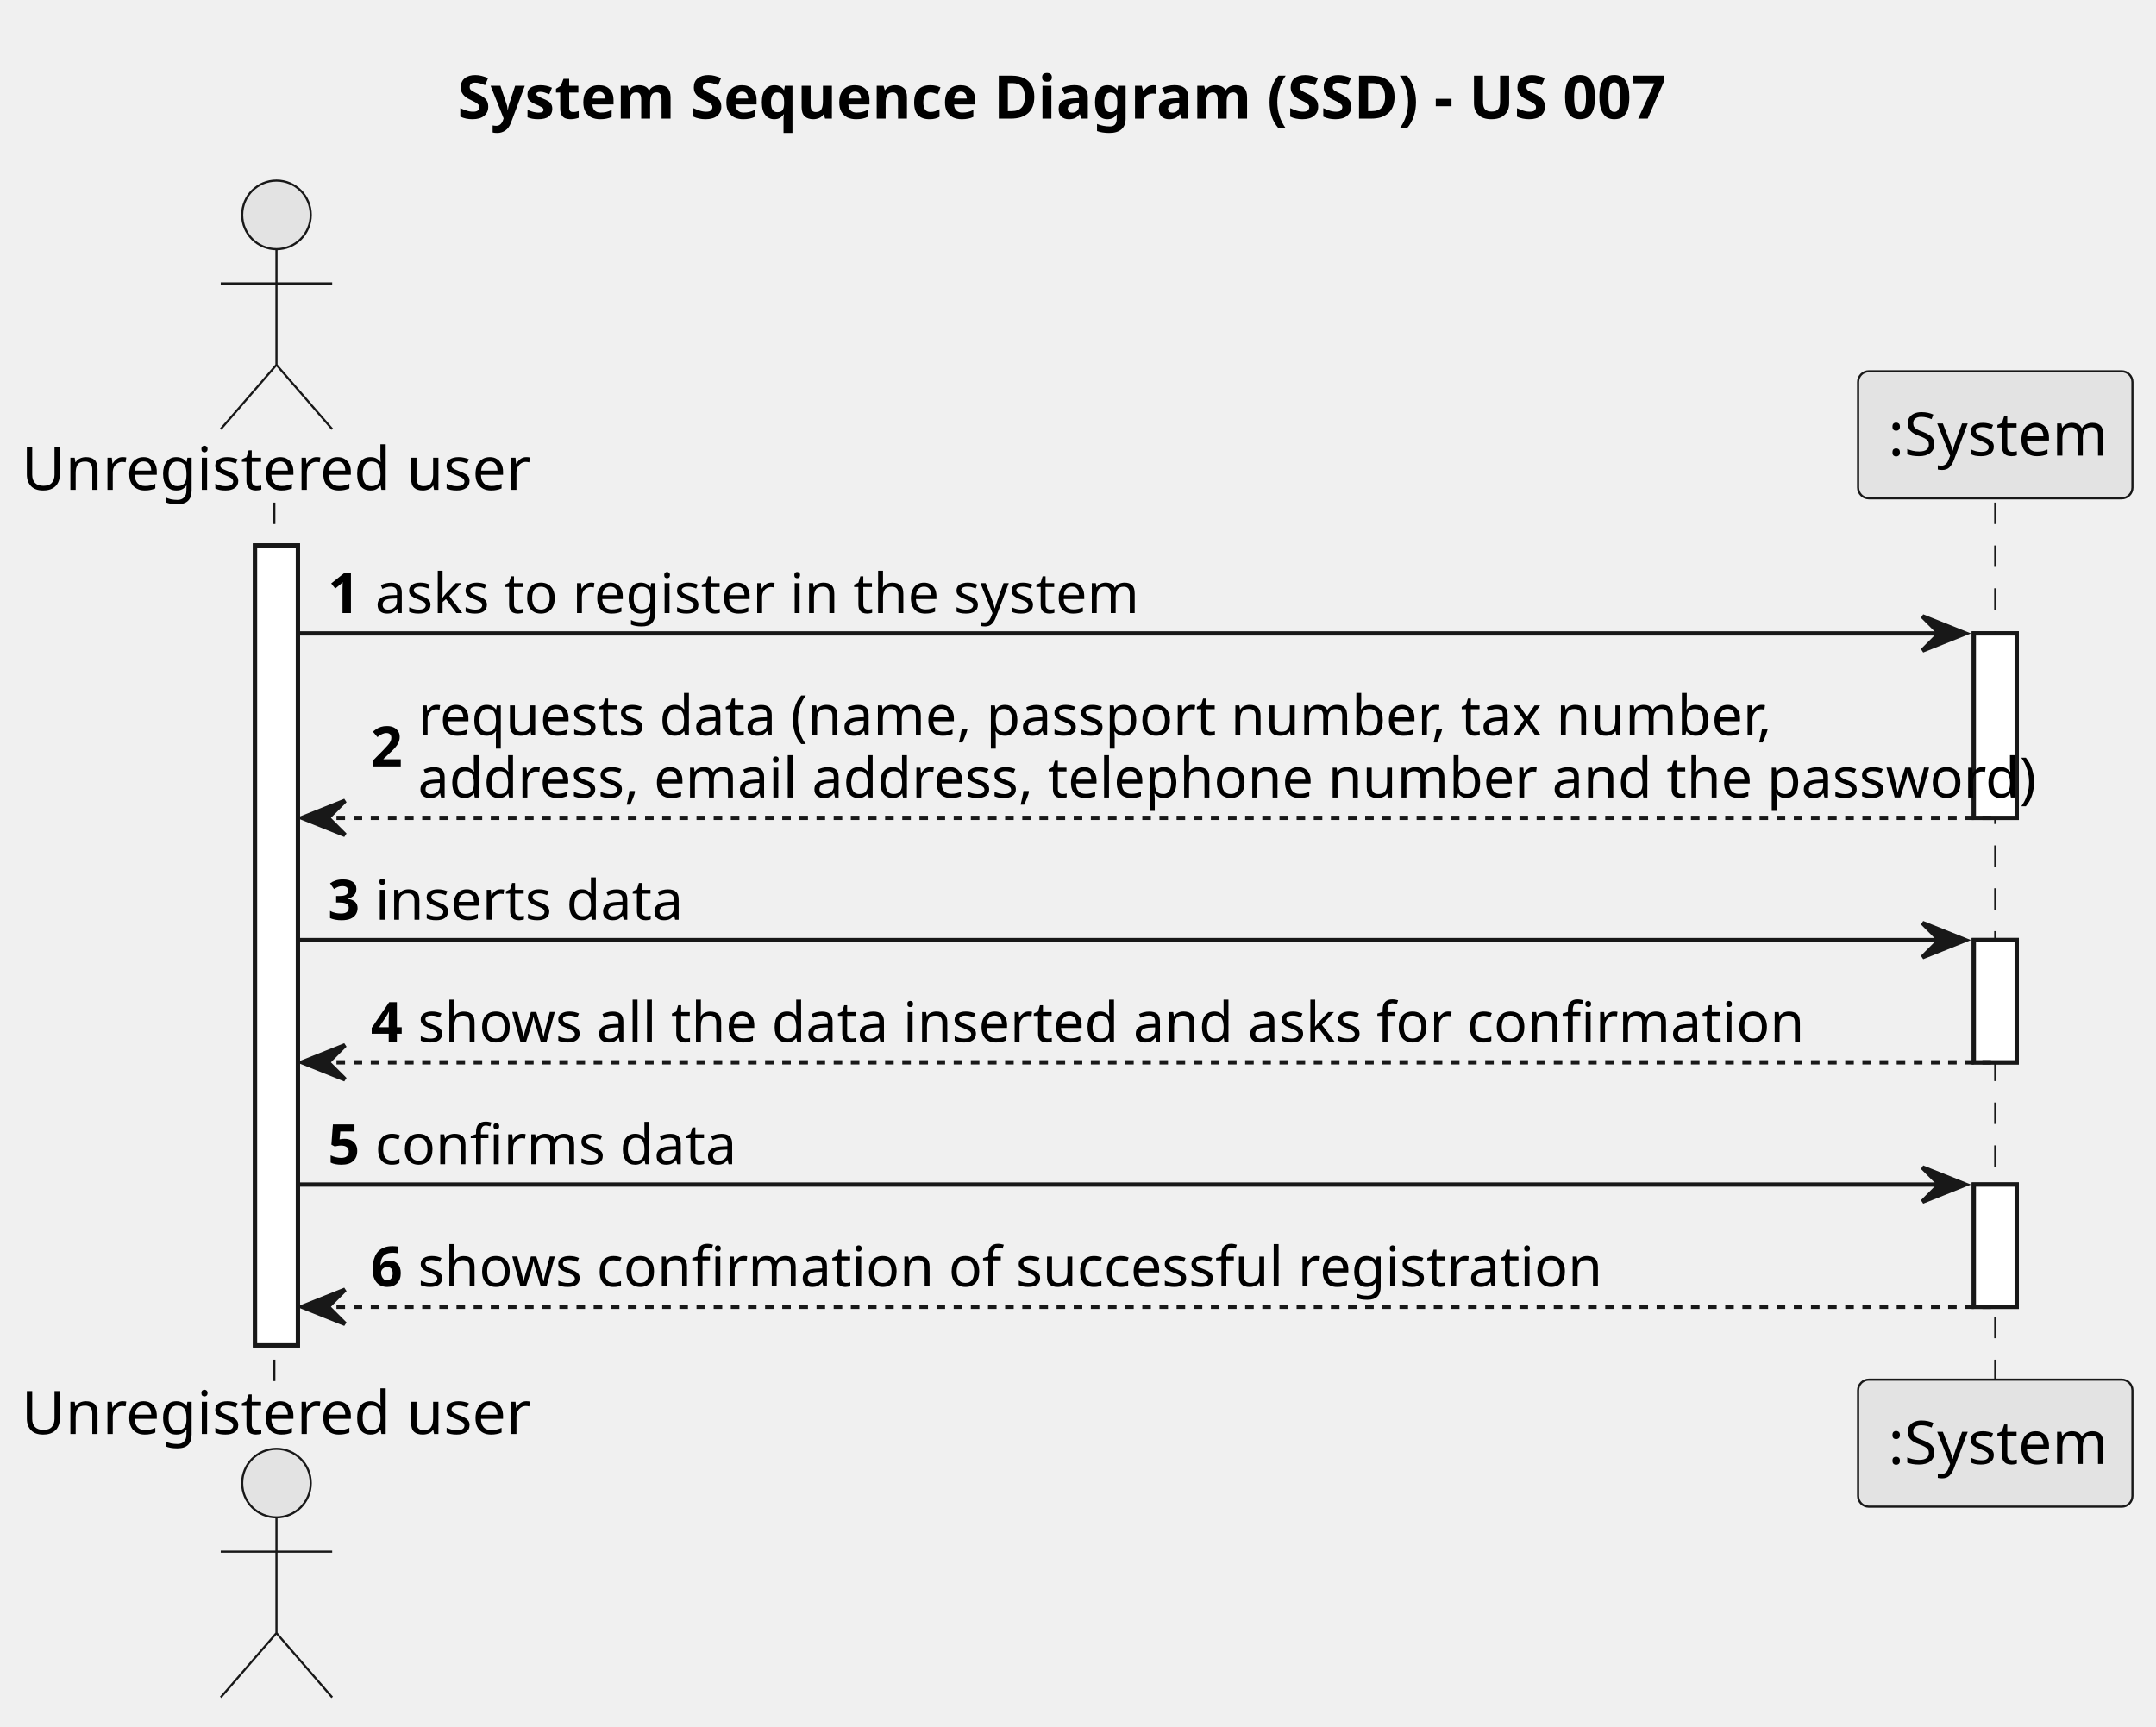
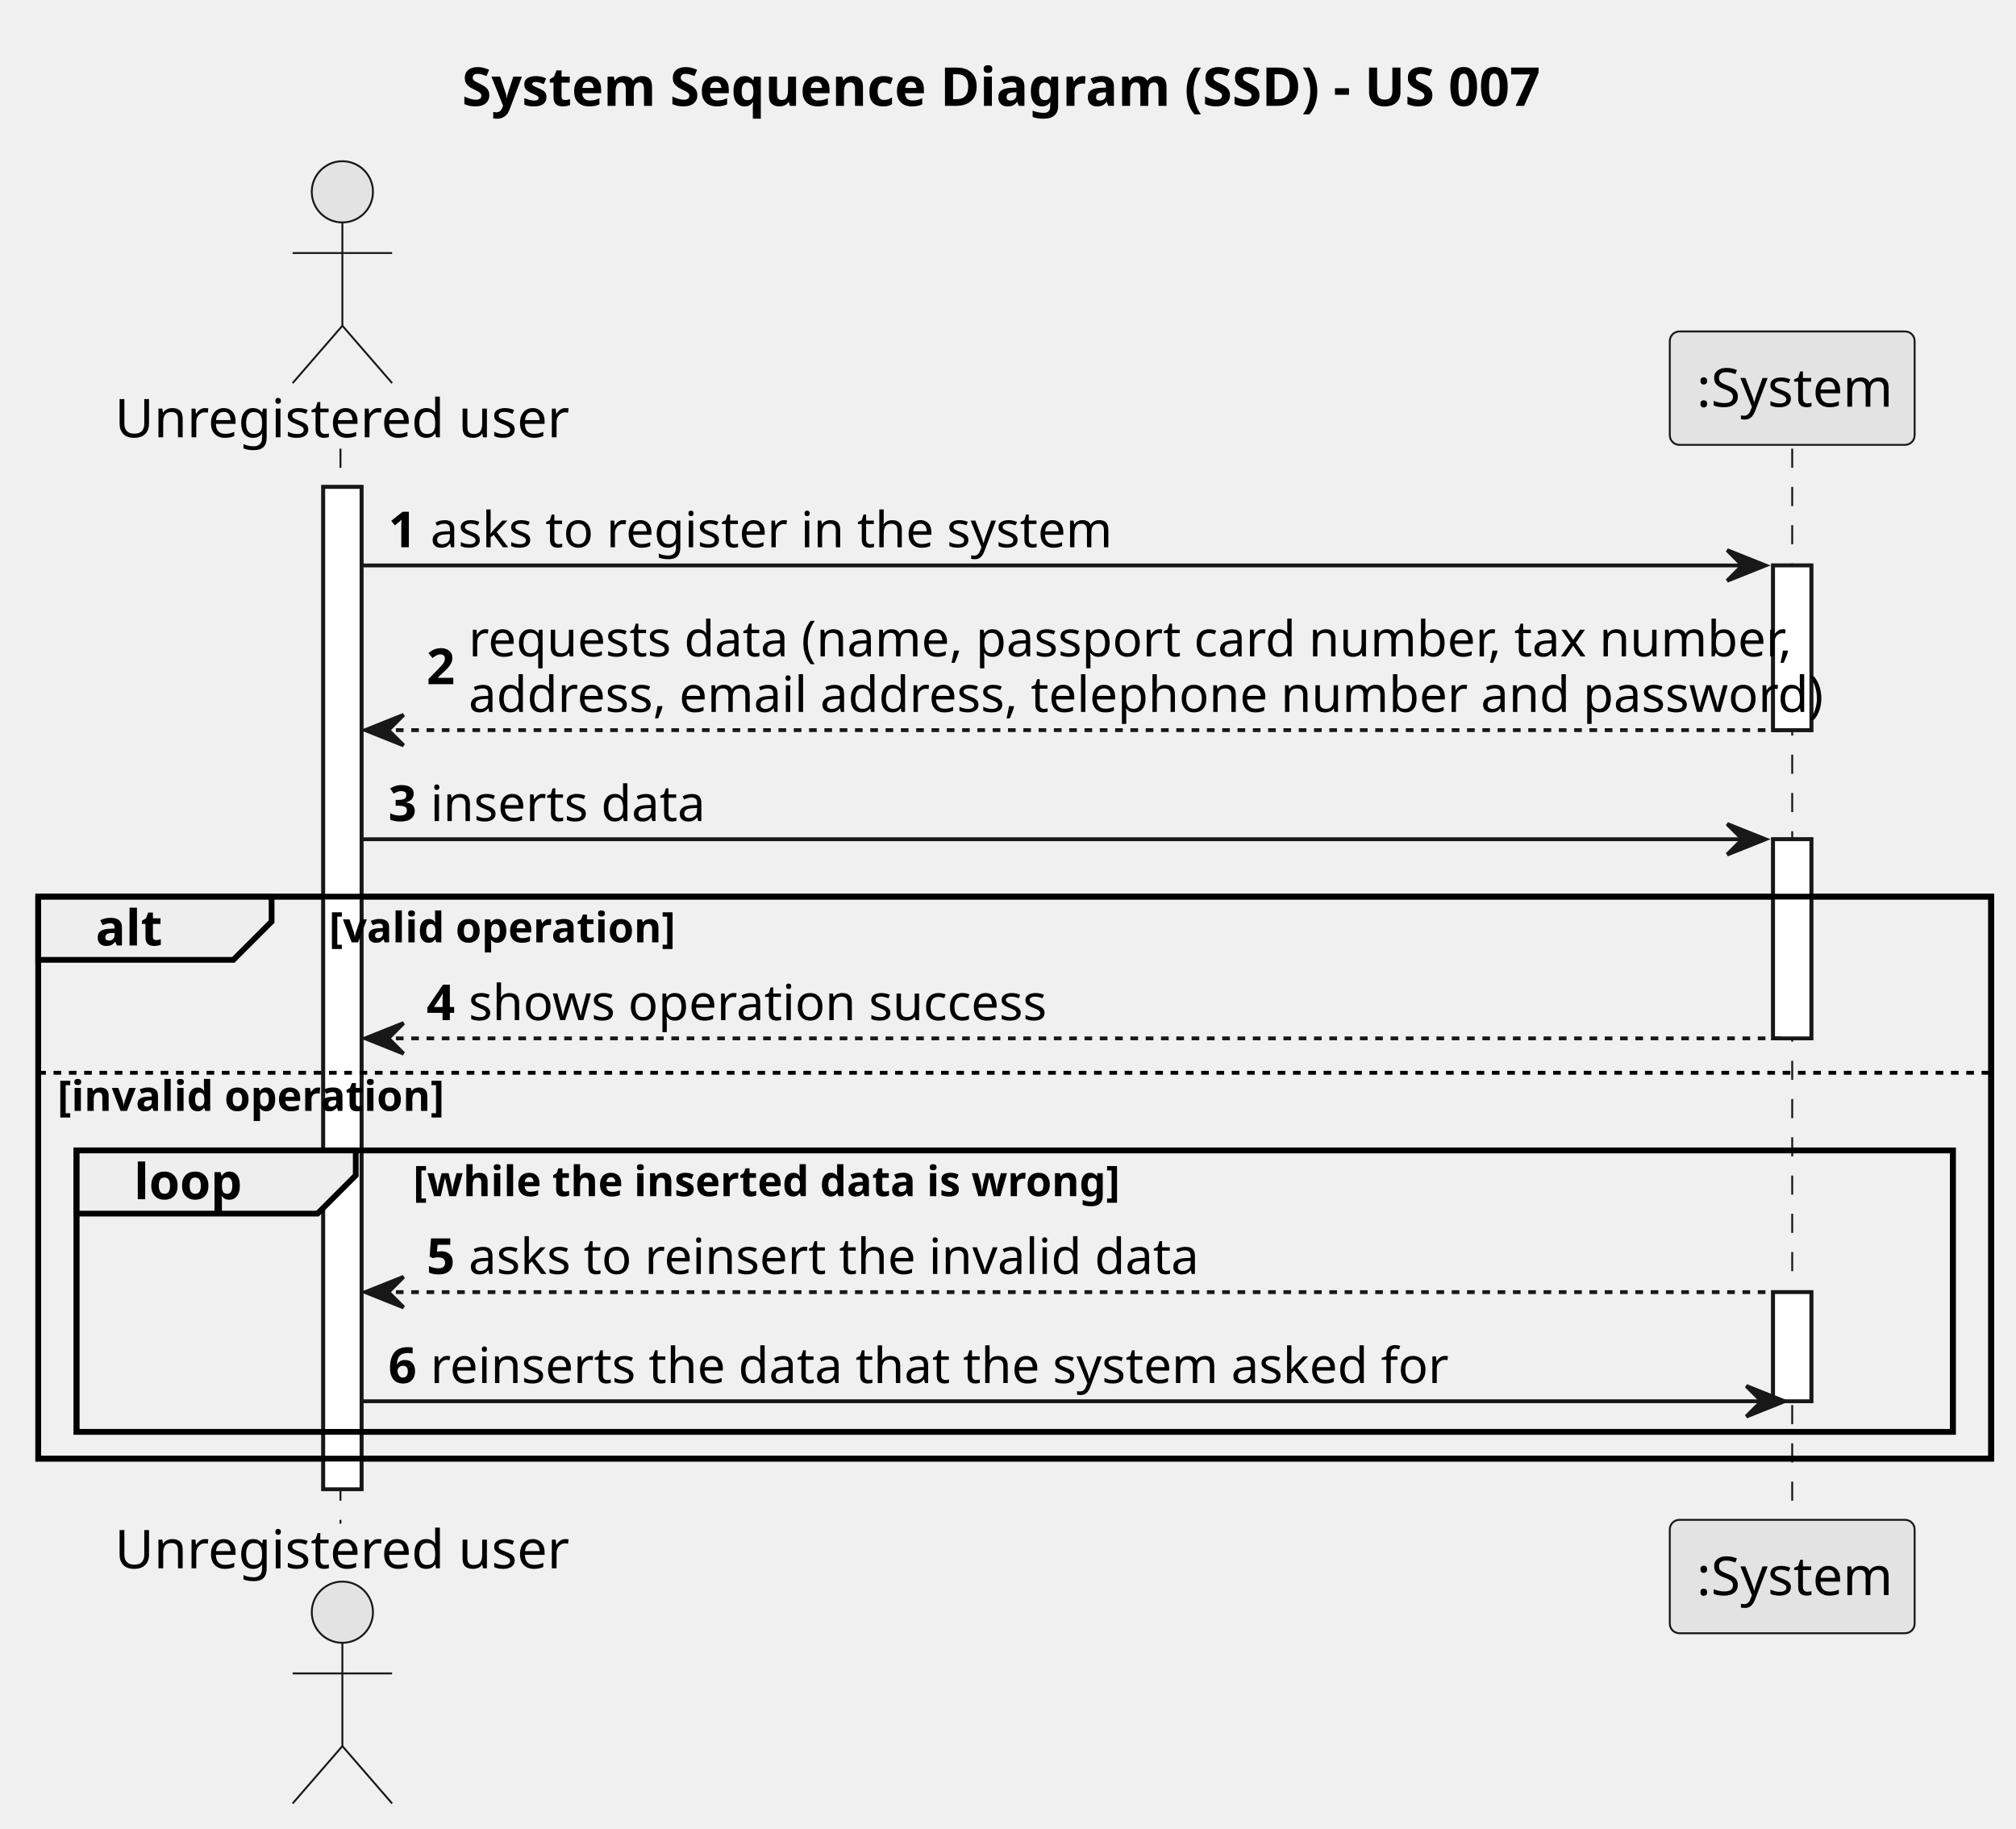
- <svg xmlns="http://www.w3.org/2000/svg" contentStyleType="text/css" height="403px" preserveAspectRatio="none" style="width:503px;height:403px;background:#FFFFFF;" version="1.1" viewBox="0 0 503 403" width="503px" zoomAndPan="magnify">
+ <svg xmlns="http://www.w3.org/2000/svg" contentStyleType="text/css" height="478px" preserveAspectRatio="none" style="width:527px;height:478px;background:#FFFFFF;" version="1.1" viewBox="0 0 527 478" width="527px" zoomAndPan="magnify">
  <defs />
  <g>
-     <text fill="#000000" font-family="sans-serif" font-size="14" font-weight="bold" lengthAdjust="spacing" textLength="288" x="106.75" y="27.674">System Sequence Diagram (SSD) - US 007</text>
-     <rect fill="#FFFFFF" height="186.664" style="stroke:#181818;stroke-width:1.0;" width="10" x="59.5" y="127.281" />
-     <rect fill="#FFFFFF" height="43.047" style="stroke:#181818;stroke-width:1.0;" width="10" x="460.5" y="147.805" />
-     <rect fill="#FFFFFF" height="28.523" style="stroke:#181818;stroke-width:1.0;" width="10" x="460.5" y="219.375" />
-     <rect fill="#FFFFFF" height="28.523" style="stroke:#181818;stroke-width:1.0;" width="10" x="460.5" y="276.422" />
-     <line style="stroke:#181818;stroke-width:0.5;stroke-dasharray:5.0,5.0;" x1="64" x2="64" y1="117.281" y2="322.945" />
-     <line style="stroke:#181818;stroke-width:0.5;stroke-dasharray:5.0,5.0;" x1="465.5" x2="465.5" y1="117.281" y2="322.945" />
-     <text fill="#000000" font-family="sans-serif" font-size="14" lengthAdjust="spacing" textLength="113" x="5" y="114.314">Unregistered user</text>
-     <ellipse cx="64.5" cy="50.141" fill="#E3E3E3" rx="8" ry="8" style="stroke:#181818;stroke-width:0.5;" />
-     <path d="M64.5,58.141 L64.5,85.141 M51.5,66.141 L77.5,66.141 M64.5,85.141 L51.5,100.141 M64.5,85.141 L77.5,100.141 " fill="none" style="stroke:#181818;stroke-width:0.5;" />
-     <text fill="#000000" font-family="sans-serif" font-size="14" lengthAdjust="spacing" textLength="113" x="5" y="334.619">Unregistered user</text>
-     <ellipse cx="64.5" cy="346.086" fill="#E3E3E3" rx="8" ry="8" style="stroke:#181818;stroke-width:0.5;" />
-     <path d="M64.5,354.086 L64.5,381.086 M51.5,362.086 L77.5,362.086 M64.5,381.086 L51.5,396.086 M64.5,381.086 L77.5,396.086 " fill="none" style="stroke:#181818;stroke-width:0.5;" />
-     <rect fill="#E3E3E3" height="29.641" rx="2.5" ry="2.5" style="stroke:#181818;stroke-width:0.5;" width="64" x="433.5" y="86.641" />
-     <text fill="#000000" font-family="sans-serif" font-size="14" lengthAdjust="spacing" textLength="50" x="440.5" y="106.314">:System</text>
-     <rect fill="#E3E3E3" height="29.641" rx="2.5" ry="2.5" style="stroke:#181818;stroke-width:0.5;" width="64" x="433.5" y="321.945" />
-     <text fill="#000000" font-family="sans-serif" font-size="14" lengthAdjust="spacing" textLength="50" x="440.5" y="341.619">:System</text>
-     <rect fill="#FFFFFF" height="186.664" style="stroke:#181818;stroke-width:1.0;" width="10" x="59.5" y="127.281" />
-     <rect fill="#FFFFFF" height="43.047" style="stroke:#181818;stroke-width:1.0;" width="10" x="460.5" y="147.805" />
-     <rect fill="#FFFFFF" height="28.523" style="stroke:#181818;stroke-width:1.0;" width="10" x="460.5" y="219.375" />
-     <rect fill="#FFFFFF" height="28.523" style="stroke:#181818;stroke-width:1.0;" width="10" x="460.5" y="276.422" />
-     <polygon fill="#181818" points="448.5,143.805,458.5,147.805,448.5,151.805,452.5,147.805" style="stroke:#181818;stroke-width:1.0;" />
-     <line style="stroke:#181818;stroke-width:1.0;" x1="69.5" x2="454.5" y1="147.805" y2="147.805" />
-     <text fill="#000000" font-family="sans-serif" font-size="13" font-weight="bold" lengthAdjust="spacing" textLength="7" x="76.5" y="143.05">1</text>
-     <text fill="#000000" font-family="sans-serif" font-size="13" lengthAdjust="spacing" textLength="173" x="87.5" y="143.05">asks to register in the system</text>
-     <polygon fill="#181818" points="80.5,186.852,70.5,190.852,80.5,194.852,76.5,190.852" style="stroke:#181818;stroke-width:1.0;" />
-     <line style="stroke:#181818;stroke-width:1.0;stroke-dasharray:2.0,2.0;" x1="74.5" x2="464.5" y1="190.852" y2="190.852" />
-     <text fill="#000000" font-family="sans-serif" font-size="13" font-weight="bold" lengthAdjust="spacing" textLength="7" x="86.5" y="178.835">2</text>
-     <text fill="#000000" font-family="sans-serif" font-size="13" lengthAdjust="spacing" textLength="301" x="97.5" y="171.573">requests data (name, passport number, tax number,</text>
-     <text fill="#000000" font-family="sans-serif" font-size="13" lengthAdjust="spacing" textLength="356" x="97.5" y="186.097">address, email address, telephone number and the password)</text>
-     <polygon fill="#181818" points="448.5,215.375,458.5,219.375,448.5,223.375,452.5,219.375" style="stroke:#181818;stroke-width:1.0;" />
-     <line style="stroke:#181818;stroke-width:1.0;" x1="69.5" x2="454.5" y1="219.375" y2="219.375" />
-     <text fill="#000000" font-family="sans-serif" font-size="13" font-weight="bold" lengthAdjust="spacing" textLength="7" x="76.5" y="214.62">3</text>
-     <text fill="#000000" font-family="sans-serif" font-size="13" lengthAdjust="spacing" textLength="68" x="87.5" y="214.62">inserts data</text>
-     <polygon fill="#181818" points="80.5,243.898,70.5,247.898,80.5,251.898,76.5,247.898" style="stroke:#181818;stroke-width:1.0;" />
-     <line style="stroke:#181818;stroke-width:1.0;stroke-dasharray:2.0,2.0;" x1="74.5" x2="464.5" y1="247.898" y2="247.898" />
-     <text fill="#000000" font-family="sans-serif" font-size="13" font-weight="bold" lengthAdjust="spacing" textLength="7" x="86.5" y="243.144">4</text>
-     <text fill="#000000" font-family="sans-serif" font-size="13" lengthAdjust="spacing" textLength="304" x="97.5" y="243.144">shows all the data inserted and asks for confirmation</text>
-     <polygon fill="#181818" points="448.5,272.422,458.5,276.422,448.5,280.422,452.5,276.422" style="stroke:#181818;stroke-width:1.0;" />
-     <line style="stroke:#181818;stroke-width:1.0;" x1="69.5" x2="454.5" y1="276.422" y2="276.422" />
-     <text fill="#000000" font-family="sans-serif" font-size="13" font-weight="bold" lengthAdjust="spacing" textLength="7" x="76.5" y="271.667">5</text>
-     <text fill="#000000" font-family="sans-serif" font-size="13" lengthAdjust="spacing" textLength="78" x="87.5" y="271.667">confirms data</text>
-     <polygon fill="#181818" points="80.5,300.945,70.5,304.945,80.5,308.945,76.5,304.945" style="stroke:#181818;stroke-width:1.0;" />
-     <line style="stroke:#181818;stroke-width:1.0;stroke-dasharray:2.0,2.0;" x1="74.5" x2="464.5" y1="304.945" y2="304.945" />
-     <text fill="#000000" font-family="sans-serif" font-size="13" font-weight="bold" lengthAdjust="spacing" textLength="7" x="86.5" y="300.19">6</text>
-     <text fill="#000000" font-family="sans-serif" font-size="13" lengthAdjust="spacing" textLength="259" x="97.5" y="300.19">shows confirmation of successful registration</text>
+     <text fill="#000000" font-family="sans-serif" font-size="14" font-weight="bold" lengthAdjust="spacing" textLength="288" x="120.75" y="27.674">System Sequence Diagram (SSD) - US 007</text>
+     <rect fill="#FFFFFF" height="262" style="stroke:#181818;stroke-width:1.0;" width="10" x="84.5" y="127.281" />
+     <rect fill="#FFFFFF" height="43.047" style="stroke:#181818;stroke-width:1.0;" width="10" x="463.5" y="147.805" />
+     <rect fill="#FFFFFF" height="52.047" style="stroke:#181818;stroke-width:1.0;" width="10" x="463.5" y="219.375" />
+     <rect fill="#FFFFFF" height="28.523" style="stroke:#181818;stroke-width:1.0;" width="10" x="463.5" y="337.758" />
+     <rect fill="none" height="146.906" style="stroke:#000000;stroke-width:1.5;" width="510.5" x="10" y="234.375" />
+     <rect fill="none" height="73.57" style="stroke:#000000;stroke-width:1.5;" width="490.5" x="20" y="300.711" />
+     <line style="stroke:#181818;stroke-width:0.5;stroke-dasharray:5.0,5.0;" x1="89" x2="89" y1="117.281" y2="398.281" />
+     <line style="stroke:#181818;stroke-width:0.5;stroke-dasharray:5.0,5.0;" x1="468.5" x2="468.5" y1="117.281" y2="398.281" />
+     <text fill="#000000" font-family="sans-serif" font-size="14" lengthAdjust="spacing" textLength="113" x="30" y="114.314">Unregistered user</text>
+     <ellipse cx="89.5" cy="50.141" fill="#E3E3E3" rx="8" ry="8" style="stroke:#181818;stroke-width:0.5;" />
+     <path d="M89.5,58.141 L89.5,85.141 M76.5,66.141 L102.5,66.141 M89.5,85.141 L76.5,100.141 M89.5,85.141 L102.5,100.141 " fill="none" style="stroke:#181818;stroke-width:0.5;" />
+     <text fill="#000000" font-family="sans-serif" font-size="14" lengthAdjust="spacing" textLength="113" x="30" y="409.955">Unregistered user</text>
+     <ellipse cx="89.5" cy="421.422" fill="#E3E3E3" rx="8" ry="8" style="stroke:#181818;stroke-width:0.5;" />
+     <path d="M89.5,429.422 L89.5,456.422 M76.5,437.422 L102.5,437.422 M89.5,456.422 L76.5,471.422 M89.5,456.422 L102.5,471.422 " fill="none" style="stroke:#181818;stroke-width:0.5;" />
+     <rect fill="#E3E3E3" height="29.641" rx="2.5" ry="2.5" style="stroke:#181818;stroke-width:0.5;" width="64" x="436.5" y="86.641" />
+     <text fill="#000000" font-family="sans-serif" font-size="14" lengthAdjust="spacing" textLength="50" x="443.5" y="106.314">:System</text>
+     <rect fill="#E3E3E3" height="29.641" rx="2.5" ry="2.5" style="stroke:#181818;stroke-width:0.5;" width="64" x="436.5" y="397.281" />
+     <text fill="#000000" font-family="sans-serif" font-size="14" lengthAdjust="spacing" textLength="50" x="443.5" y="416.955">:System</text>
+     <rect fill="#FFFFFF" height="262" style="stroke:#181818;stroke-width:1.0;" width="10" x="84.5" y="127.281" />
+     <rect fill="#FFFFFF" height="43.047" style="stroke:#181818;stroke-width:1.0;" width="10" x="463.5" y="147.805" />
+     <rect fill="#FFFFFF" height="52.047" style="stroke:#181818;stroke-width:1.0;" width="10" x="463.5" y="219.375" />
+     <rect fill="#FFFFFF" height="28.523" style="stroke:#181818;stroke-width:1.0;" width="10" x="463.5" y="337.758" />
+     <polygon fill="#181818" points="451.5,143.805,461.5,147.805,451.5,151.805,455.5,147.805" style="stroke:#181818;stroke-width:1.0;" />
+     <line style="stroke:#181818;stroke-width:1.0;" x1="94.5" x2="457.5" y1="147.805" y2="147.805" />
+     <text fill="#000000" font-family="sans-serif" font-size="13" font-weight="bold" lengthAdjust="spacing" textLength="7" x="101.5" y="143.05">1</text>
+     <text fill="#000000" font-family="sans-serif" font-size="13" lengthAdjust="spacing" textLength="173" x="112.5" y="143.05">asks to register in the system</text>
+     <polygon fill="#181818" points="105.5,186.852,95.5,190.852,105.5,194.852,101.5,190.852" style="stroke:#181818;stroke-width:1.0;" />
+     <line style="stroke:#181818;stroke-width:1.0;stroke-dasharray:2.0,2.0;" x1="99.5" x2="467.5" y1="190.852" y2="190.852" />
+     <text fill="#000000" font-family="sans-serif" font-size="13" font-weight="bold" lengthAdjust="spacing" textLength="7" x="111.5" y="178.835">2</text>
+     <text fill="#000000" font-family="sans-serif" font-size="13" lengthAdjust="spacing" textLength="330" x="122.5" y="171.573">requests data (name, passport card number, tax number,</text>
+     <text fill="#000000" font-family="sans-serif" font-size="13" lengthAdjust="spacing" textLength="334" x="122.5" y="186.097">address, email address, telephone number and password)</text>
+     <polygon fill="#181818" points="451.5,215.375,461.5,219.375,451.5,223.375,455.5,219.375" style="stroke:#181818;stroke-width:1.0;" />
+     <line style="stroke:#181818;stroke-width:1.0;" x1="94.5" x2="457.5" y1="219.375" y2="219.375" />
+     <text fill="#000000" font-family="sans-serif" font-size="13" font-weight="bold" lengthAdjust="spacing" textLength="7" x="101.5" y="214.62">3</text>
+     <text fill="#000000" font-family="sans-serif" font-size="13" lengthAdjust="spacing" textLength="68" x="112.5" y="214.62">inserts data</text>
+     <path d="M10,234.375 L71,234.375 L71,240.898 L61,250.898 L10,250.898 L10,234.375 " fill="#EEEEEE" style="stroke:#000000;stroke-width:1.5;" />
+     <rect fill="none" height="146.906" style="stroke:#000000;stroke-width:1.5;" width="510.5" x="10" y="234.375" />
+     <text fill="#000000" font-family="sans-serif" font-size="13" font-weight="bold" lengthAdjust="spacing" textLength="16" x="25" y="247.144">alt</text>
+     <text fill="#000000" font-family="sans-serif" font-size="11" font-weight="bold" lengthAdjust="spacing" textLength="89" x="86" y="246.333">[valid operation]</text>
+     <polygon fill="#181818" points="105.5,267.422,95.5,271.422,105.5,275.422,101.5,271.422" style="stroke:#181818;stroke-width:1.0;" />
+     <line style="stroke:#181818;stroke-width:1.0;stroke-dasharray:2.0,2.0;" x1="99.5" x2="467.5" y1="271.422" y2="271.422" />
+     <text fill="#000000" font-family="sans-serif" font-size="13" font-weight="bold" lengthAdjust="spacing" textLength="7" x="111.5" y="266.667">4</text>
+     <text fill="#000000" font-family="sans-serif" font-size="13" lengthAdjust="spacing" textLength="147" x="122.5" y="266.667">shows operation success</text>
+     <line style="stroke:#000000;stroke-width:1.0;stroke-dasharray:2.0,2.0;" x1="10" x2="520.5" y1="280.422" y2="280.422" />
+     <text fill="#000000" font-family="sans-serif" font-size="11" font-weight="bold" lengthAdjust="spacing" textLength="99" x="15" y="290.38">[invalid operation]</text>
+     <path d="M20,300.711 L93,300.711 L93,307.234 L83,317.234 L20,317.234 L20,300.711 " fill="#EEEEEE" style="stroke:#000000;stroke-width:1.5;" />
+     <rect fill="none" height="73.57" style="stroke:#000000;stroke-width:1.5;" width="490.5" x="20" y="300.711" />
+     <text fill="#000000" font-family="sans-serif" font-size="13" font-weight="bold" lengthAdjust="spacing" textLength="28" x="35" y="313.479">loop</text>
+     <text fill="#000000" font-family="sans-serif" font-size="11" font-weight="bold" lengthAdjust="spacing" textLength="187" x="108" y="312.669">[while the inserted data is wrong]</text>
+     <polygon fill="#181818" points="105.5,333.758,95.5,337.758,105.5,341.758,101.5,337.758" style="stroke:#181818;stroke-width:1.0;" />
+     <line style="stroke:#181818;stroke-width:1.0;stroke-dasharray:2.0,2.0;" x1="99.5" x2="462.5" y1="337.758" y2="337.758" />
+     <text fill="#000000" font-family="sans-serif" font-size="13" font-weight="bold" lengthAdjust="spacing" textLength="7" x="111.5" y="333.003">5</text>
+     <text fill="#000000" font-family="sans-serif" font-size="13" lengthAdjust="spacing" textLength="180" x="122.5" y="333.003">asks to reinsert the invalid data</text>
+     <polygon fill="#181818" points="456.5,362.281,466.5,366.281,456.5,370.281,460.5,366.281" style="stroke:#181818;stroke-width:1.0;" />
+     <line style="stroke:#181818;stroke-width:1.0;" x1="94.5" x2="462.5" y1="366.281" y2="366.281" />
+     <text fill="#000000" font-family="sans-serif" font-size="13" font-weight="bold" lengthAdjust="spacing" textLength="7" x="101.5" y="361.526">6</text>
+     <text fill="#000000" font-family="sans-serif" font-size="13" lengthAdjust="spacing" textLength="253" x="112.5" y="361.526">reinserts the data that the system asked for</text>
  </g>
</svg>
